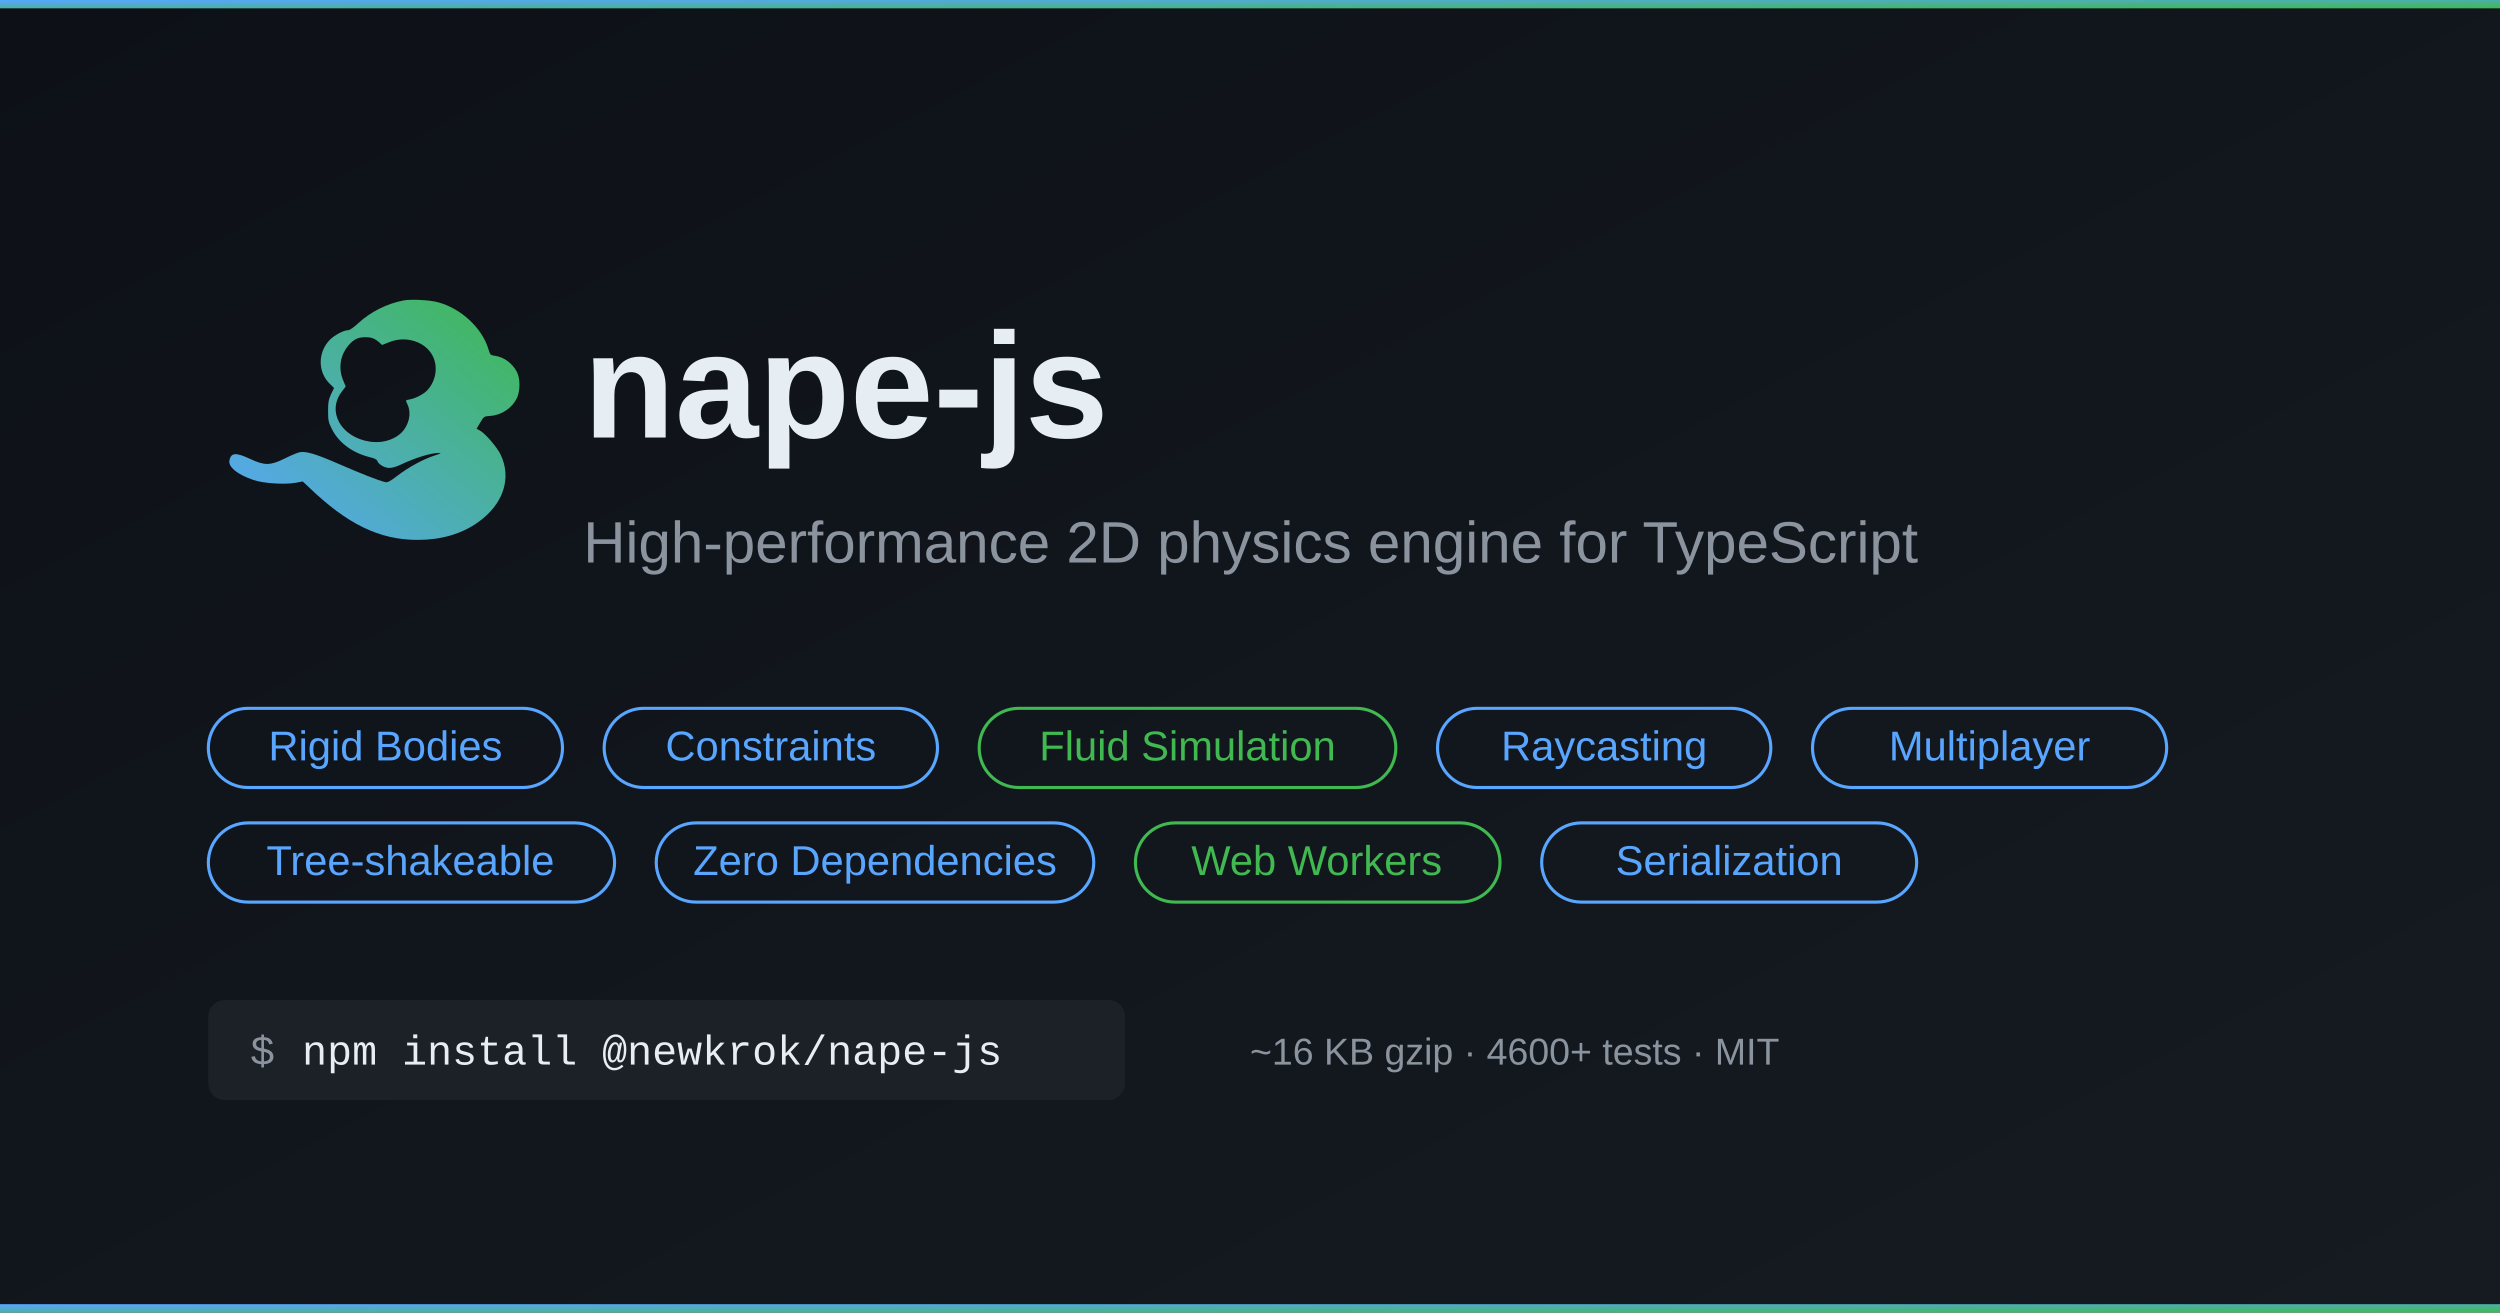
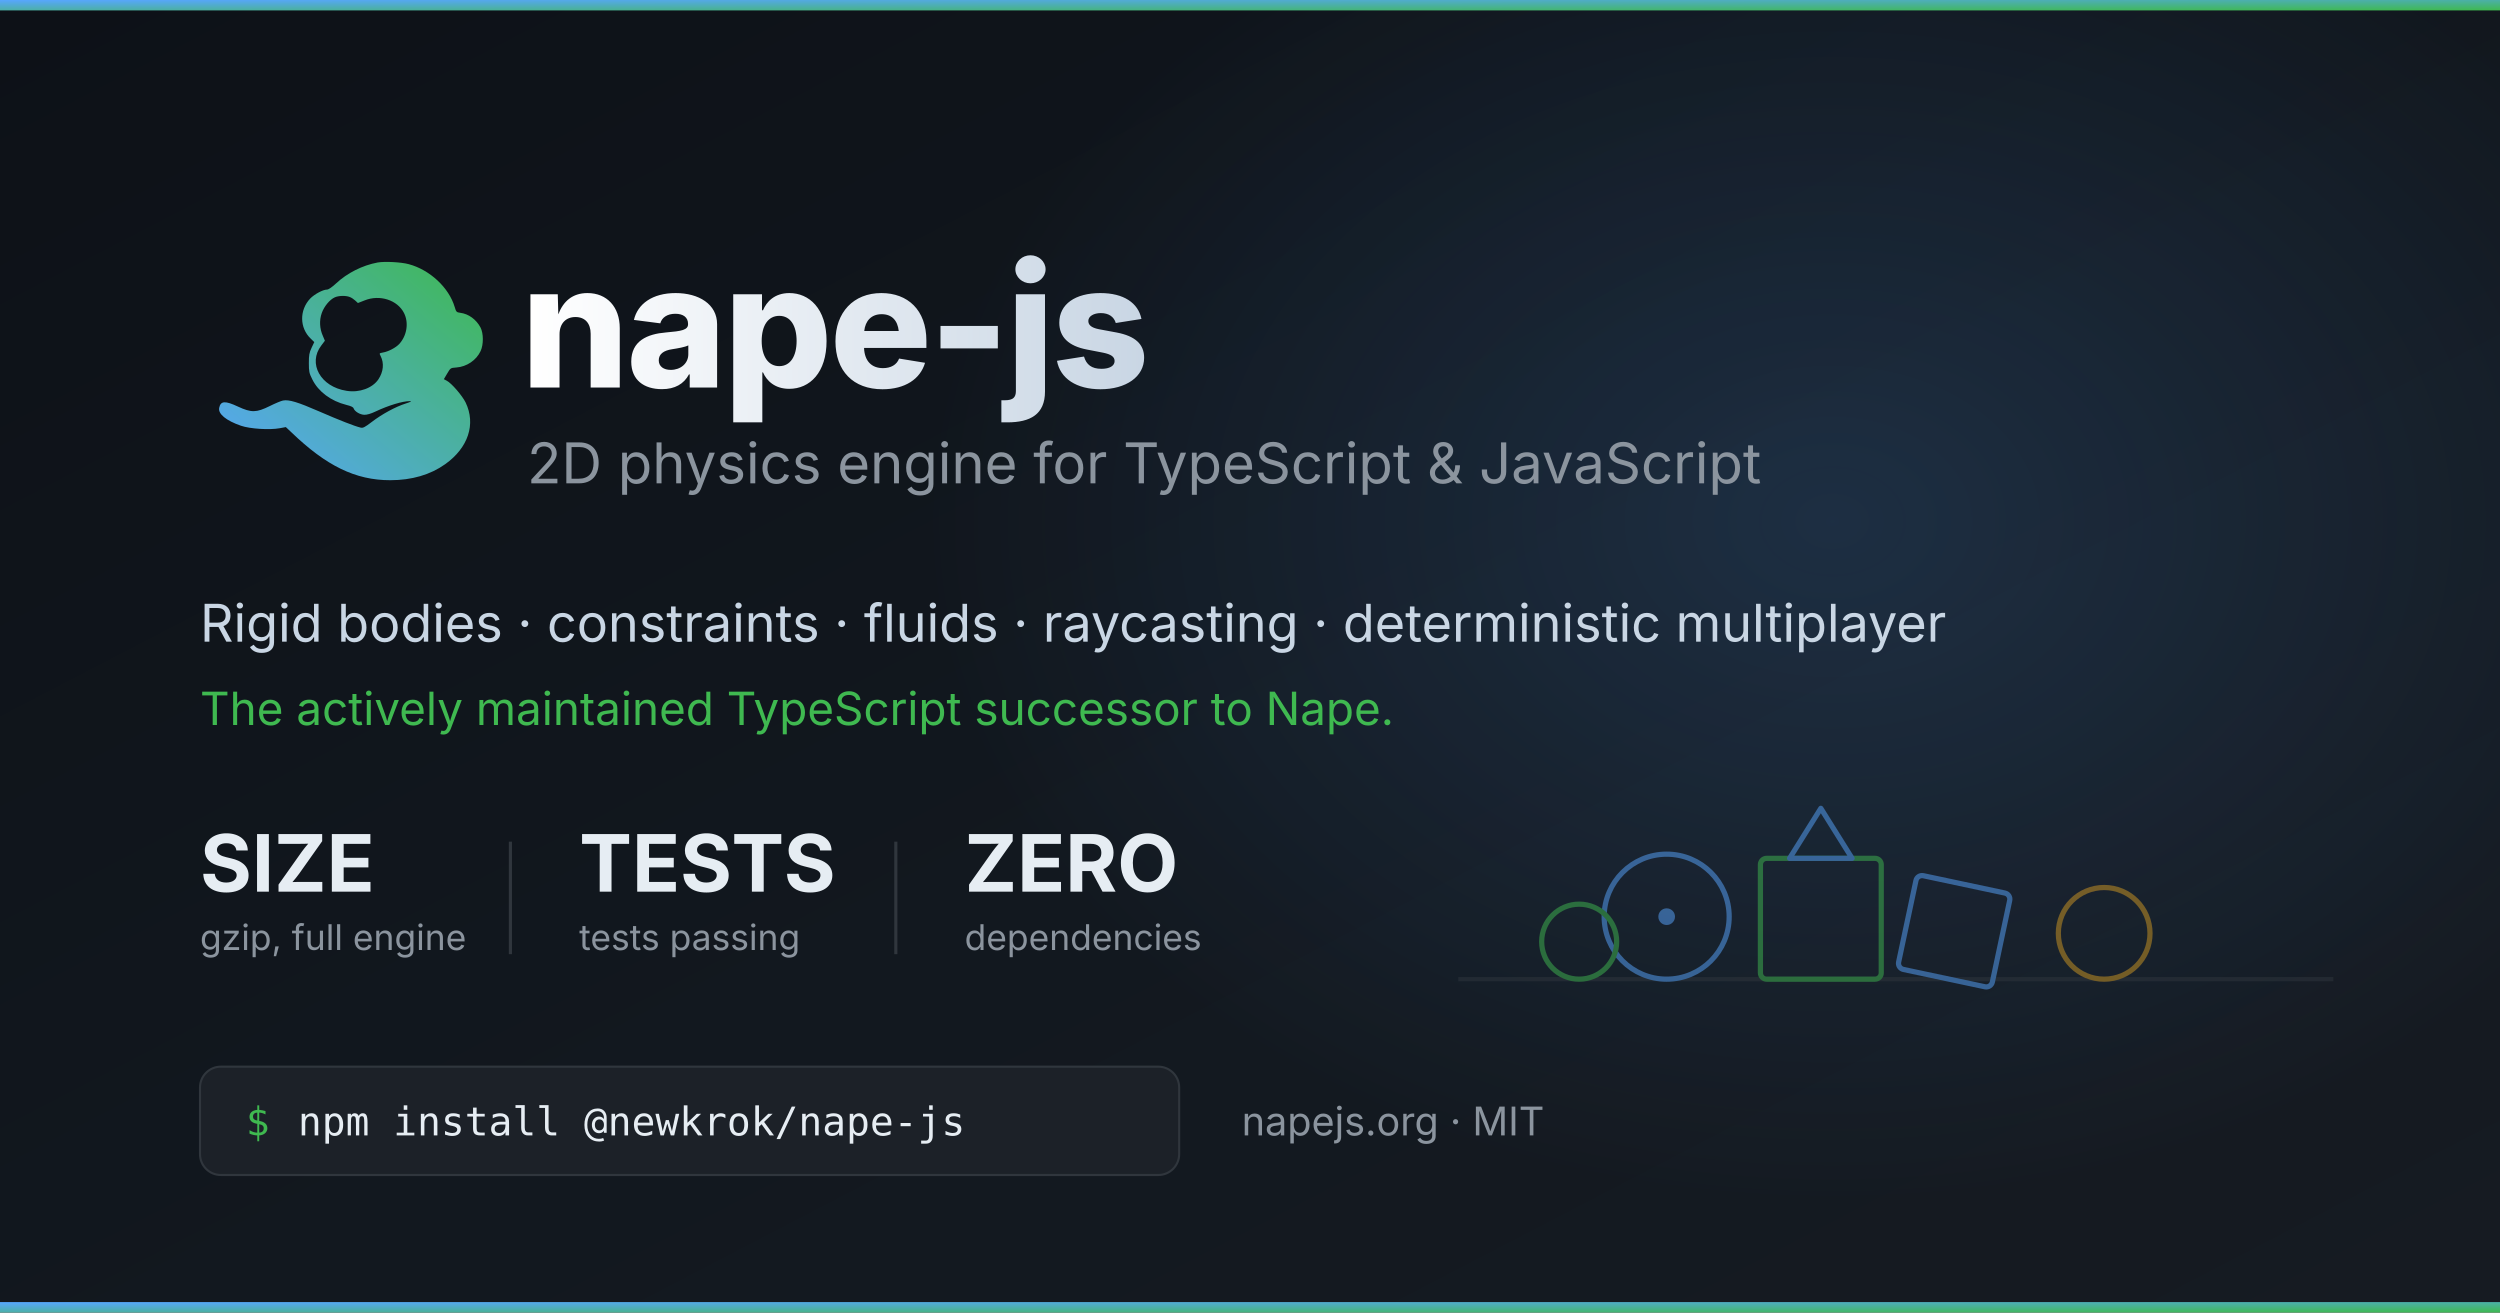
- <svg xmlns="http://www.w3.org/2000/svg" width="1200" height="630" viewBox="0 0 1200 630">
+ <svg xmlns="http://www.w3.org/2000/svg" width="1200" height="630" viewBox="0 0 1200 630" font-family="Inter, Helvetica Neue, Liberation Sans, DejaVu Sans, sans-serif">
  <defs>
    <linearGradient id="bg" x1="0%" y1="0%" x2="100%" y2="100%">
      <stop offset="0%" stop-color="#0d1117" />
+       <stop offset="55%" stop-color="#12181f" />
      <stop offset="100%" stop-color="#161b22" />
    </linearGradient>
    <linearGradient id="accent" x1="0%" y1="0%" x2="100%" y2="100%">
      <stop offset="0%" stop-color="#58a6ff" />
      <stop offset="100%" stop-color="#3fb950" />
    </linearGradient>
+     <linearGradient id="title" x1="0%" y1="0%" x2="100%" y2="0%">
+       <stop offset="0%" stop-color="#ffffff" />
+       <stop offset="100%" stop-color="#c9d6e4" />
+     </linearGradient>
+     <radialGradient id="glow" cx="50%" cy="50%" r="50%">
+       <stop offset="0%" stop-color="#58a6ff" stop-opacity="0.16" />
+       <stop offset="100%" stop-color="#58a6ff" stop-opacity="0" />
+     </radialGradient>
  </defs>
  <rect width="1200" height="630" fill="url(#bg)" />
-   <rect x="0" y="0" width="1200" height="4" fill="url(#accent)" />
-   <g transform="translate(100,120) scale(0.55)">
+   <ellipse cx="880" cy="250" rx="440" ry="330" fill="url(#glow)" />
+   <rect x="0" y="0" width="1200" height="5" fill="url(#accent)" />
+   <g opacity="0.5">
+     <line x1="700" y1="470" x2="1120" y2="470" stroke="#30363d" stroke-width="2" />
+     <circle cx="800" cy="440" r="30" fill="none" stroke="#58a6ff" stroke-width="2.5" />
+     <circle cx="800" cy="440" r="4" fill="#58a6ff" />
+     <rect x="845" y="412" width="58" height="58" fill="none" stroke="#3fb950" stroke-width="2.5" rx="3" />
+     <rect x="915" y="424" width="46" height="46" fill="none" stroke="#58a6ff" stroke-width="2.5" rx="3" transform="rotate(12 938 447)" />
+     <circle cx="1010" cy="448" r="22" fill="none" stroke="#d29922" stroke-width="2.5" />
+     <path d="M859 412 l30 0 l-15 -24 z" fill="none" stroke="#58a6ff" stroke-width="2.5" stroke-linejoin="round" />
+     <circle cx="758" cy="452" r="18" fill="none" stroke="#3fb950" stroke-width="2.5" />
+   </g>
+   <g transform="translate(96,104) scale(0.5)">
    <g transform="translate(0,287) scale(0.1,-0.1)" fill="url(#accent)" stroke="none">
      <path d="M1705 2430 c-145 -27 -292 -101 -399 -201 -40 -37 -72 -59 -87 -59 -39 0 -121 -45 -161 -86 -105 -111 -103 -282 5 -385 l34 -33 -26 -55 c-22 -47 -26 -70 -26 -146 0 -82 3 -97 33 -157 58 -118 179 -208 327 -245 45 -11 66 -21 70 -34 10 -29 61 -60 102 -61 25 -1 63 10 107 31 127 60 263 101 331 100 22 0 11 -6 -41 -23 -97 -31 -226 -101 -324 -176 -68 -52 -86 -61 -108 -55 -56 13 -204 71 -397 155 -206 90 -292 116 -348 105 -17 -3 -75 -27 -127 -53 -129 -64 -177 -65 -306 -5 -124 58 -166 55 -180 -13 -11 -58 67 -122 209 -171 86 -30 275 -42 372 -24 l59 11 51 -48 c337 -325 618 -462 951 -462 207 0 385 52 528 154 221 157 296 385 196 592 -32 66 -136 186 -181 209 l-28 15 32 54 c32 54 32 54 87 58 101 7 193 70 234 158 29 63 28 170 -1 226 -41 77 -114 131 -194 141 -37 5 -40 9 -54 56 -55 186 -239 357 -441 411 -73 20 -232 28 -299 16z m-268 -331 c15 -5 39 -21 53 -34 l26 -24 64 25 c145 59 316 4 379 -122 47 -94 27 -217 -47 -297 -33 -35 -103 -72 -155 -81 -37 -7 -37 -7 -23 -34 35 -69 27 -150 -21 -223 -56 -84 -182 -131 -305 -111 -251 38 -376 263 -243 436 l34 45 -19 45 c-32 71 -36 150 -11 221 23 64 76 129 126 151 36 16 104 18 142 3z" />
    </g>
  </g>
-   <text x="280" y="210" font-family="Liberation Sans, DejaVu Sans, sans-serif" font-size="72" font-weight="700" fill="#e6edf3">nape-js</text>
-   <text x="280" y="270" font-family="Liberation Sans, DejaVu Sans, sans-serif" font-size="28" fill="#8b949e">High-performance 2D physics engine for TypeScript</text>
-   <g font-family="Liberation Sans, DejaVu Sans, sans-serif" font-size="20" fill="#58a6ff">
-     <rect x="100" y="340" width="170" height="38" rx="19" fill="none" stroke="#58a6ff" stroke-width="1.5" />
-     <text x="185" y="365" text-anchor="middle">Rigid Bodies</text>
-     <rect x="290" y="340" width="160" height="38" rx="19" fill="none" stroke="#58a6ff" stroke-width="1.5" />
-     <text x="370" y="365" text-anchor="middle">Constraints</text>
-     <rect x="470" y="340" width="200" height="38" rx="19" fill="none" stroke="#3fb950" stroke-width="1.5" />
-     <text x="570" y="365" text-anchor="middle" fill="#3fb950">Fluid Simulation</text>
-     <rect x="690" y="340" width="160" height="38" rx="19" fill="none" stroke="#58a6ff" stroke-width="1.5" />
-     <text x="770" y="365" text-anchor="middle">Raycasting</text>
-     <rect x="870" y="340" width="170" height="38" rx="19" fill="none" stroke="#58a6ff" stroke-width="1.5" />
-     <text x="955" y="365" text-anchor="middle">Multiplayer</text>
-     <rect x="100" y="395" width="195" height="38" rx="19" fill="none" stroke="#58a6ff" stroke-width="1.5" />
-     <text x="197" y="420" text-anchor="middle">Tree-shakeable</text>
-     <rect x="315" y="395" width="210" height="38" rx="19" fill="none" stroke="#58a6ff" stroke-width="1.5" />
-     <text x="420" y="420" text-anchor="middle">Zero Dependencies</text>
-     <rect x="545" y="395" width="175" height="38" rx="19" fill="none" stroke="#3fb950" stroke-width="1.5" />
-     <text x="632" y="420" text-anchor="middle" fill="#3fb950">Web Workers</text>
-     <rect x="740" y="395" width="180" height="38" rx="19" fill="none" stroke="#58a6ff" stroke-width="1.5" />
-     <text x="830" y="420" text-anchor="middle">Serialization</text>
+   <text x="250" y="186" font-size="82" font-weight="800" fill="url(#title)" letter-spacing="-1.5">nape-js</text>
+   <text x="253" y="232" font-size="27" fill="#8b949e">2D physics engine for TypeScript &amp; JavaScript</text>
+   <text x="96" y="308" font-size="25" fill="#c9d6e4">Rigid bodies · constraints · fluids · raycasting · deterministic multiplayer</text>
+   <text x="96" y="348" font-size="22" fill="#3fb950">The actively maintained TypeScript successor to Nape.</text>
+   <g>
+     <text x="96" y="428" font-size="38" font-weight="700" fill="#e6edf3">SIZE</text>
+     <text x="96" y="456" font-size="17" fill="#8b949e">gzip, full engine</text>
+     <line x1="245" y1="404" x2="245" y2="458" stroke="#30363d" stroke-width="1.5" />
+     <text x="278" y="428" font-size="38" font-weight="700" fill="#e6edf3">TESTS</text>
+     <text x="278" y="456" font-size="17" fill="#8b949e">tests passing</text>
+     <line x1="430" y1="404" x2="430" y2="458" stroke="#30363d" stroke-width="1.5" />
+     <text x="463" y="428" font-size="38" font-weight="700" fill="#e6edf3">ZERO</text>
+     <text x="463" y="456" font-size="17" fill="#8b949e">dependencies</text>
  </g>
-   <rect x="100" y="480" width="440" height="48" rx="8" fill="#1c2128" />
-   <text x="120" y="511" font-family="Liberation Mono, DejaVu Sans Mono, monospace" font-size="20" fill="#8b949e">$</text>
-   <text x="145" y="511" font-family="Liberation Mono, DejaVu Sans Mono, monospace" font-size="20" fill="#e6edf3">npm install @newkrok/nape-js</text>
-   <text x="600" y="511" font-family="Liberation Sans, DejaVu Sans, sans-serif" font-size="18" fill="#8b949e">~16 KB gzip  ·  4600+ tests  ·  MIT</text>
-   <rect x="0" y="626" width="1200" height="4" fill="url(#accent)" />
+   <rect x="96" y="512" width="470" height="52" rx="10" fill="#1c2128" stroke="#30363d" stroke-width="1" />
+   <text x="118" y="545" font-family="DejaVu Sans Mono, Liberation Mono, Menlo, Courier New, monospace" font-size="19" fill="#3fb950">$</text>
+   <text x="143" y="545" font-family="DejaVu Sans Mono, Liberation Mono, Menlo, Courier New, monospace" font-size="19" fill="#e6edf3">npm install @newkrok/nape-js</text>
+   <text x="596" y="545" font-size="19" fill="#8b949e">napejs.org · MIT</text>
+   <rect x="0" y="625" width="1200" height="5" fill="url(#accent)" />
</svg>
